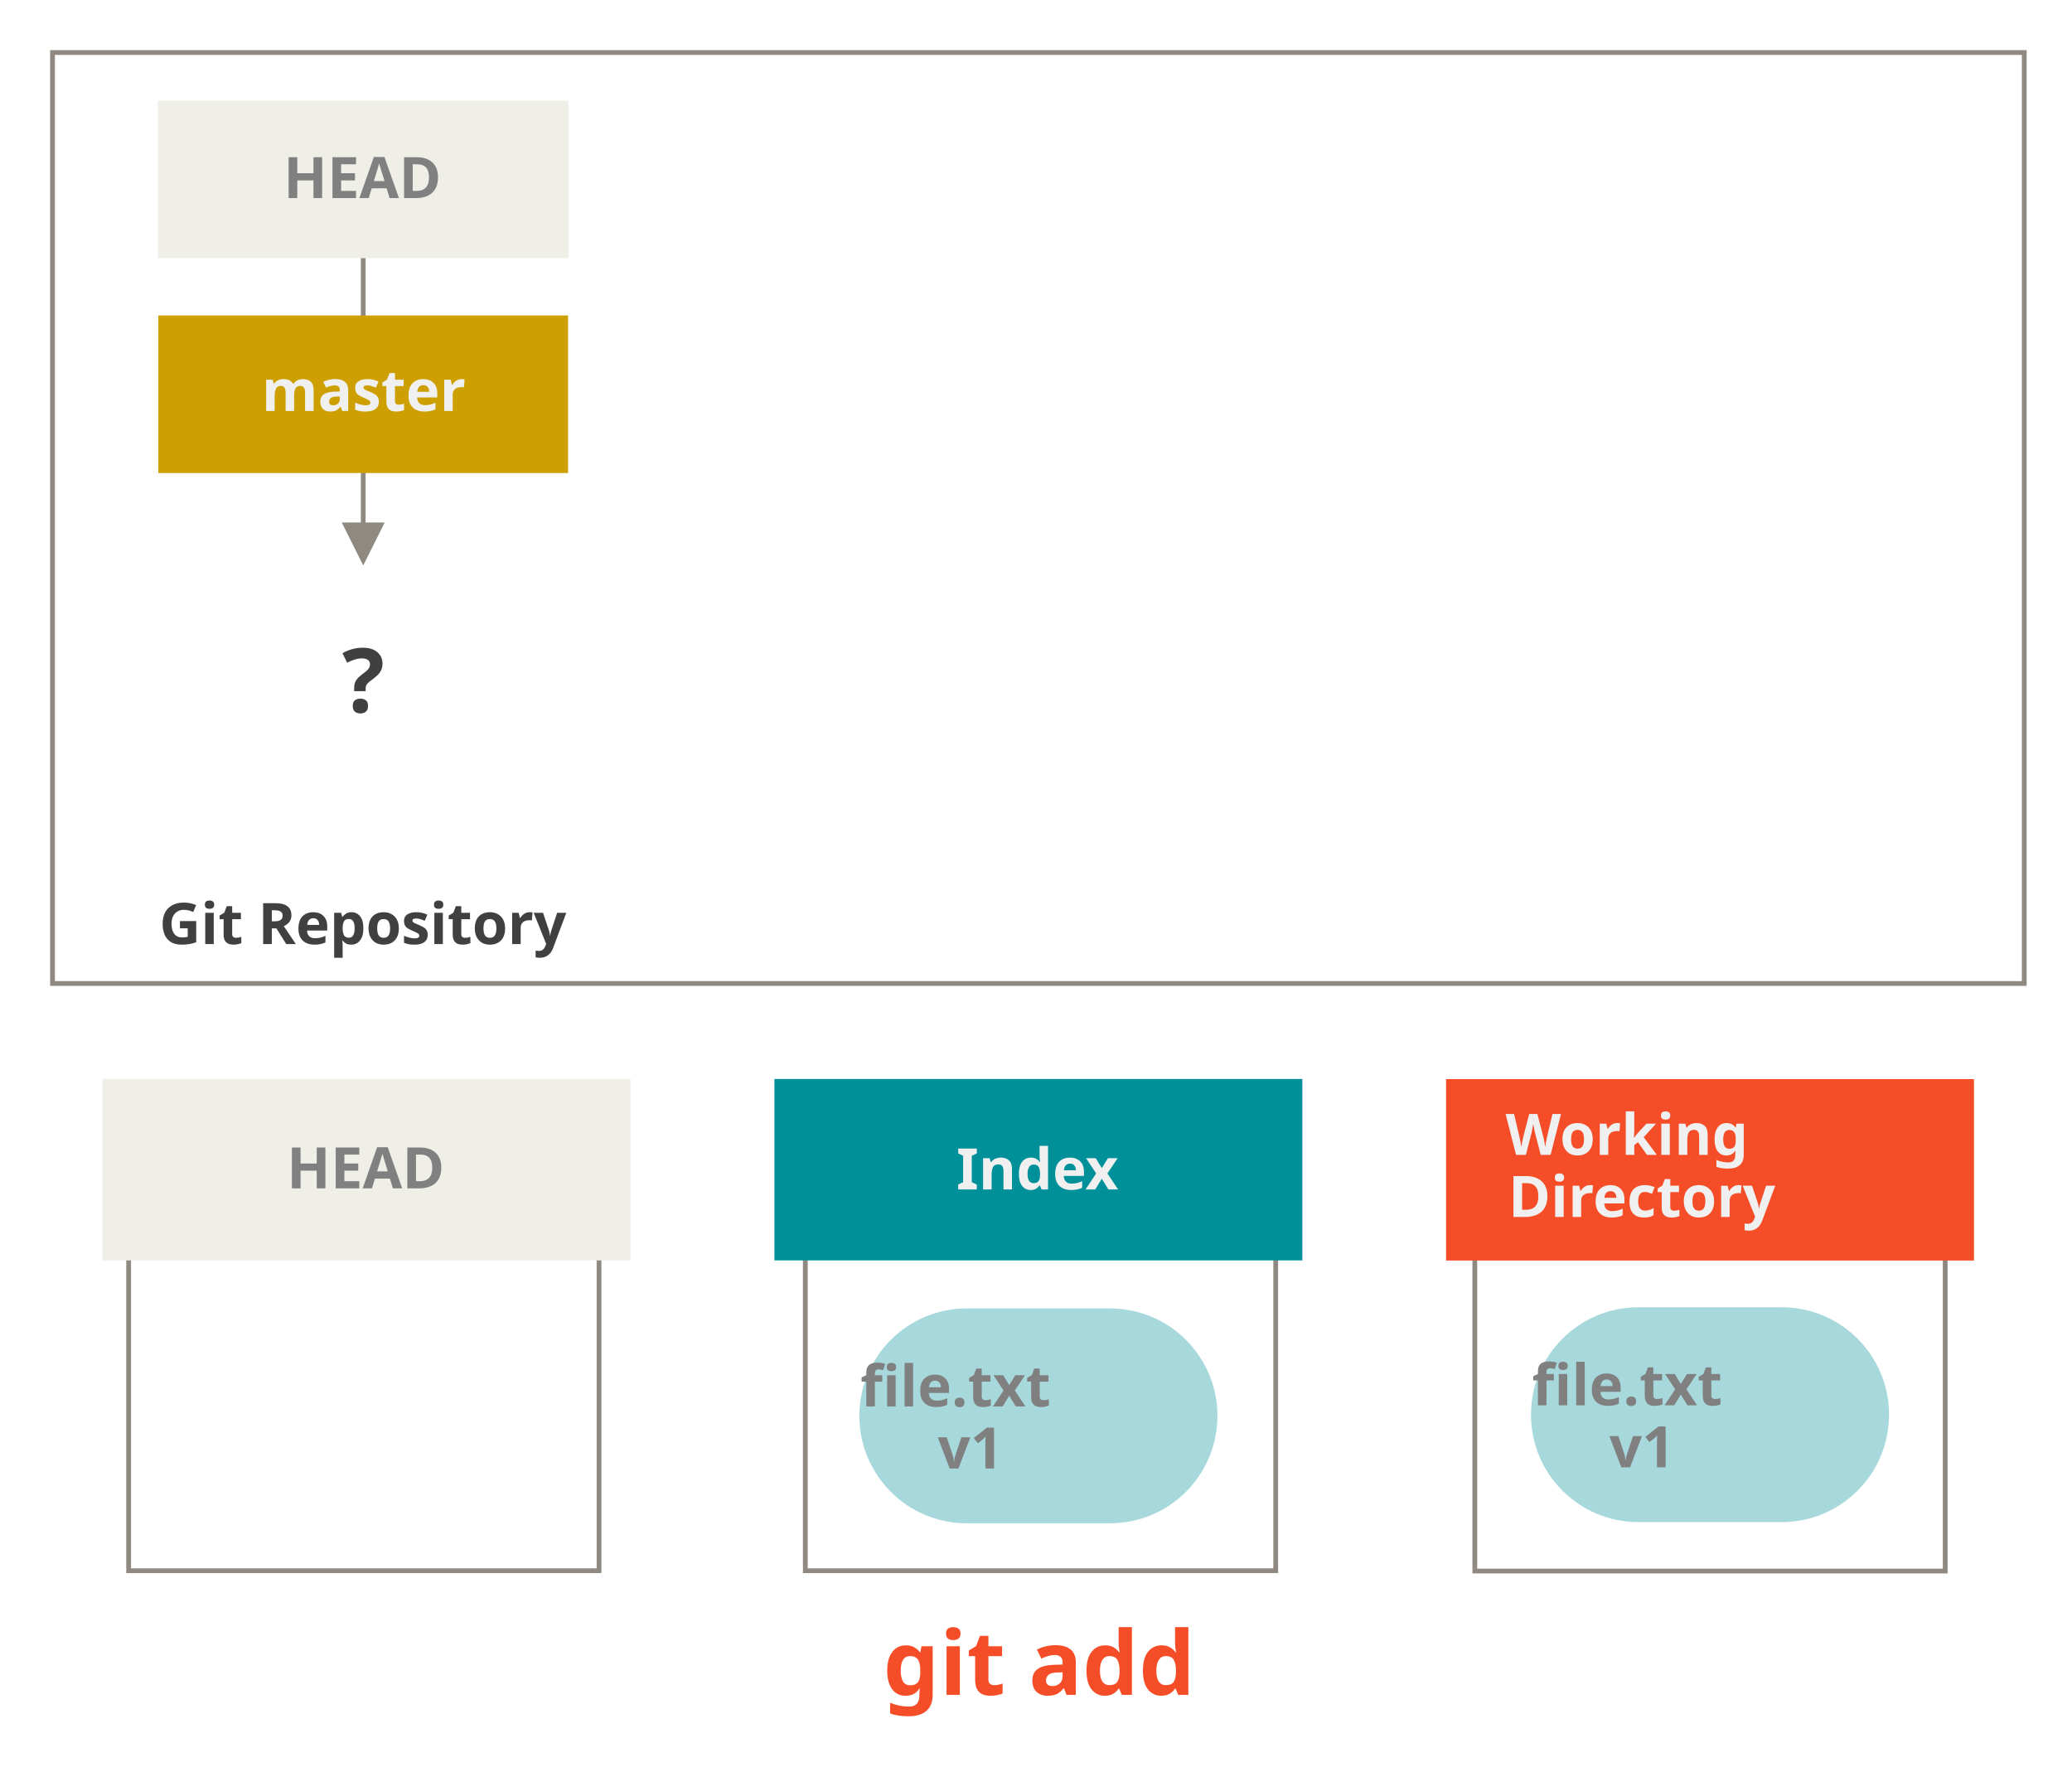
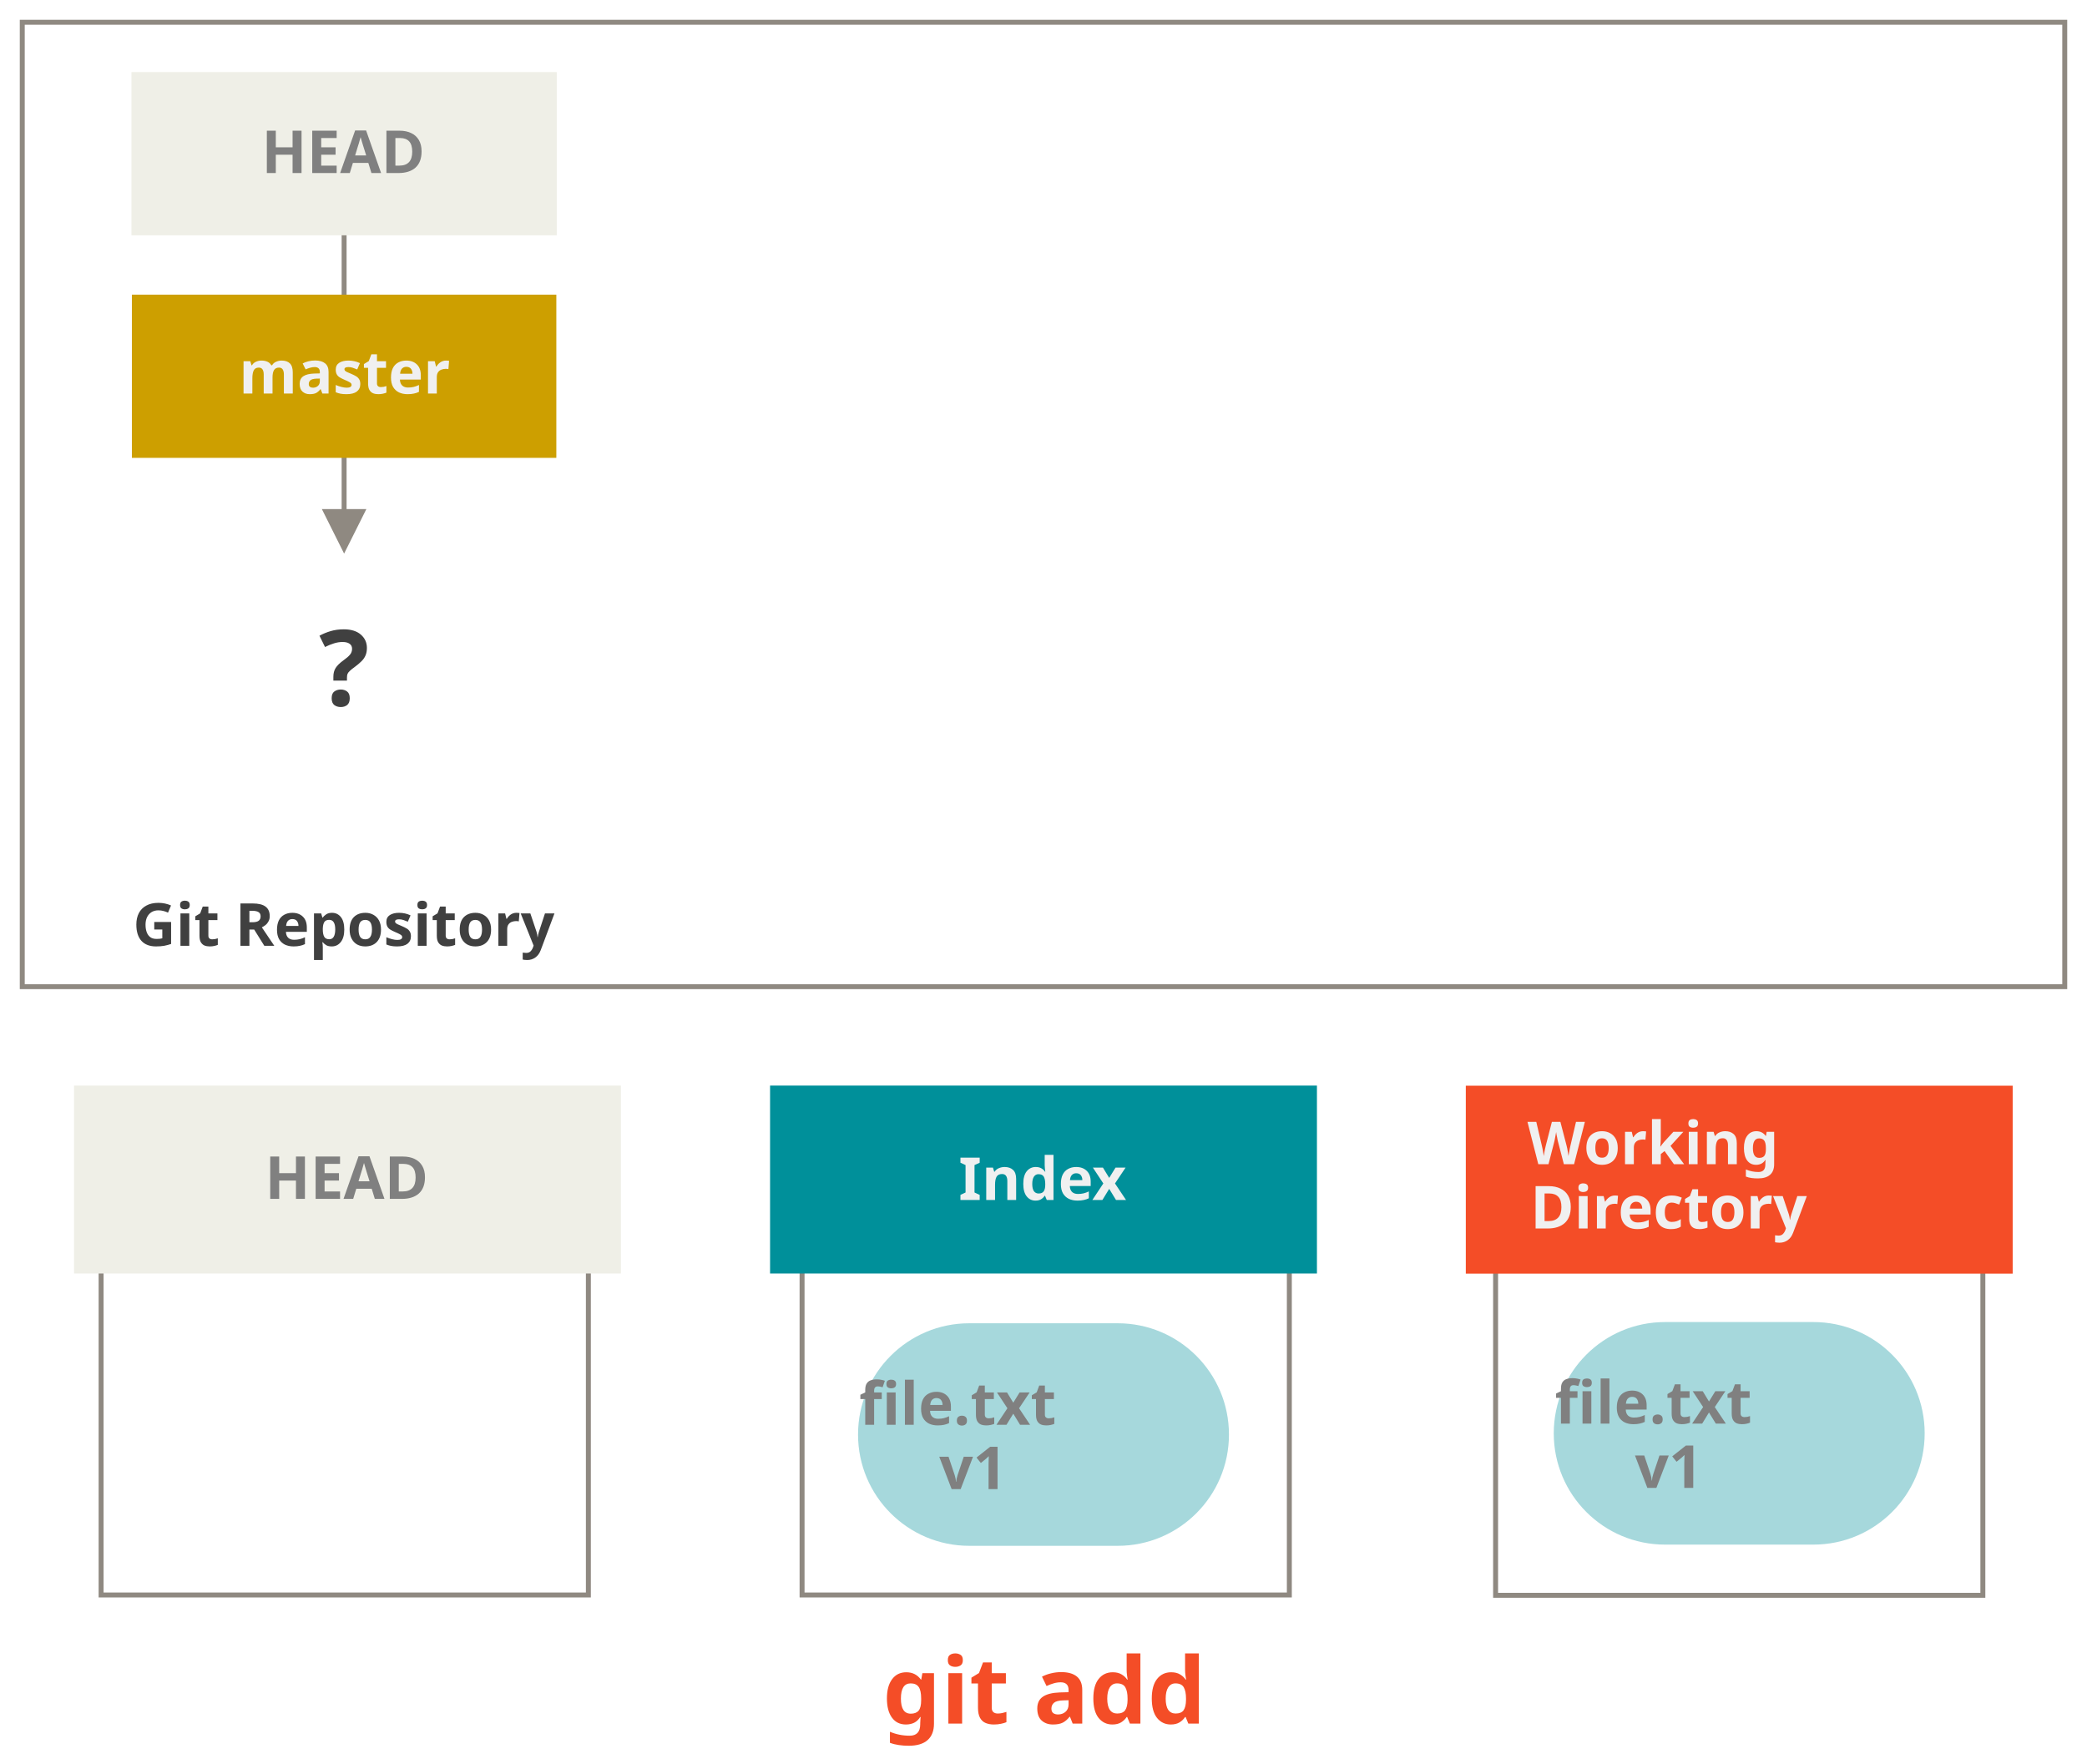
- <svg xmlns="http://www.w3.org/2000/svg" id="svg20798" version="1.1" viewBox="0 0 434 371">
-   <g id="07---Reset-2" fill="none" fill-rule="evenodd">
-     <g id="Rectangle-4-+-other-(2-line)" transform="translate(21 226)">
-       <rect id="Rectangle-4" x="5.943" y="1" width="98.528" height="102" stroke="#8F8981" stroke-linecap="square" />
+ <svg xmlns="http://www.w3.org/2000/svg" id="svg20798" version="1.1" viewBox="0 0 422 356.55">
+   <g id="g2573" transform="translate(-6.5,-6.5)">
+     <g id="Rectangle-4-+-other-(2-line)" transform="translate(21,226)" style="fill-rule:evenodd;fill:none">
+       <rect id="Rectangle-4" x="5.943" y="1" width="98.528" height="102" style="stroke-linecap:square;stroke:#8f8981" />
      <g id="other-(2-line)">
        <g id="g20753" transform="translate(.47163)">
-           <rect id="rect20748" width="110.58" height="38" fill="#EFEFE7" />
+           <rect id="rect20748" width="110.58" height="38" style="fill:#efefe7" />
          <text id="master-4" transform="translate(-.17034 .88075)" font-size="12px" font-weight="700" style="fill:#979797;font-family:'Source Code Pro';font-size:12px;font-weight:700;text-anchor:middle">
            <tspan id="tspan20750" x="55.29" y="22.031" style="fill:gray">HEAD</tspan>
          </text>
        </g>
      </g>
    </g>
-     <rect id="Rectangle-7" x="11" y="11" width="413" height="195" stroke="#8F8981" stroke-linecap="square" />
-     <text id="git-add" transform="translate(11.183)" font-size="12px" font-weight="700" style="fill:#f44d27;font-family:'Source Code Pro';font-feature-settings:normal;font-size:18.667px;font-variant-caps:normal;font-variant-ligatures:normal;font-variant-numeric:normal;font-weight:600;text-align:center;text-anchor:middle">
+     <rect id="Rectangle-7" x="11" y="11" width="413" height="195" style="fill:none;stroke-linecap:square;stroke:#8f8981" />
+     <text id="git-add" transform="translate(11.183)" font-size="12px" font-weight="700" style="fill-rule:evenodd;fill:#f44d27;font-family:'Source Code Pro';font-feature-settings:normal;font-size:18.667px;font-variant-caps:normal;font-variant-ligatures:normal;font-variant-numeric:normal;font-weight:600;text-align:center;text-anchor:middle">
      <tspan id="tspan20794" x="206.5" y="355" style="fill:#f44d27;font-family:'Source Code Pro';font-feature-settings:normal;font-size:18.667px;font-variant-caps:normal;font-variant-ligatures:normal;font-variant-numeric:normal;font-weight:600;text-align:center;text-anchor:middle">git add</tspan>
    </text>
-     <g id="g20534" transform="translate(-.01315 .06428)">
+     <g id="g20534" transform="translate(-.01315 .06428)" style="fill-rule:evenodd;fill:none">
      <rect id="Rectangle-6-5" transform="translate(301.98,226)" x="6.948" y="1" width="98.528" height="102" style="fill:none;stroke-linecap:square;stroke:#8f8981" />
      <g id="g20484" transform="translate(320.69,273.75)">
        <rect id="Rectangle-1-2" width="75" height="45" rx="22.5" ry="22.5" style="fill-opacity:.35;fill:#00909a" />
        <text id="text20476" transform="translate(-431.19,-217.97)" x="468.5" y="238.5" style="fill:gray;font-family:'Source Code Pro';font-feature-settings:normal;font-size:12px;font-variant-caps:normal;font-variant-ligatures:normal;font-variant-numeric:normal;font-weight:bold;letter-spacing:0px;line-height:13px;text-align:center;text-anchor:middle;word-spacing:0px" xml:space="preserve">
          <tspan id="tspan20474" x="468.5" y="238.5">file.txt</tspan>
          <tspan id="tspan20478" x="468.5" y="251.5">v1</tspan>
        </text>
      </g>
      <g id="g20472" transform="translate(-73.975,-4.2292)">
        <g id="ref-(2-line)-0" transform="translate(376.88,230.19)">
          <rect id="Rectangle-2-4" width="110.58" height="38" style="fill:#f44d27" />
        </g>
        <text id="text20453" transform="translate(-56.635,117.41)" x="488.553" y="128.651" style="fill:#f0f0f0;font-family:'Source Code Pro';font-feature-settings:normal;font-size:12px;font-variant-caps:normal;font-variant-ligatures:normal;font-variant-numeric:normal;font-weight:bold;letter-spacing:0px;line-height:10px;text-align:center;text-anchor:middle;word-spacing:0px" xml:space="preserve">
          <tspan id="tspan20451" x="488.553" y="128.651" style="fill:#f0f0f0;line-height:13px">Working</tspan>
          <tspan id="tspan20455" x="488.553" y="141.651" style="fill:#f0f0f0;line-height:13px">Directory</tspan>
        </text>
      </g>
    </g>
-     <g id="g21470">
-       <g id="Rectangle-5-+-symref-(2-line)" transform="translate(162 226)">
-         <rect id="Rectangle-5" x="6.682" y="1" width="98.528" height="102" stroke="#8F8981" stroke-linecap="square" />
+     <g id="g21470" style="fill-rule:evenodd;fill:none">
+       <g id="Rectangle-5-+-symref-(2-line)" transform="translate(162,226)">
+         <rect id="Rectangle-5" x="6.682" y="1" width="98.528" height="102" style="stroke-linecap:square;stroke:#8f8981" />
        <g id="symref-(2-line)" transform="translate(.20995)">
-           <rect id="rect20739" width="110.58" height="38" fill="#00909A" />
+           <rect id="rect20739" width="110.58" height="38" style="fill:#00909a" />
          <text id="text20743" transform="translate(-.21834 2.134)" font-size="12px" font-weight="700" style="fill:#979797;font-family:'Source Code Pro';font-size:12px;font-weight:700;text-anchor:middle">
            <tspan id="tspan20741" x="55.29" y="21" style="fill:#f0f0f0">Index</tspan>
          </text>
        </g>
      </g>
-       <g id="g20484-0" transform="translate(180 274.06)">
+       <g id="g20484-0" transform="translate(180,274.06)">
        <rect id="Rectangle-1-2-5" width="75" height="45" rx="22.5" ry="22.5" style="fill-opacity:.35;fill:#00909a" />
        <text id="text20476-2" transform="translate(-431.19,-217.97)" x="468.5" y="238.5" style="fill:gray;font-family:'Source Code Pro';font-feature-settings:normal;font-size:12px;font-variant-caps:normal;font-variant-ligatures:normal;font-variant-numeric:normal;font-weight:bold;letter-spacing:0px;line-height:13px;text-align:center;text-anchor:middle;word-spacing:0px" xml:space="preserve">
          <tspan id="tspan20474-4" x="468.5" y="238.5">file.txt</tspan>
          <tspan id="tspan20478-8" x="468.5" y="251.5">v1</tspan>
        </text>
      </g>
    </g>
-   </g>
-   <text id="?-0" transform="translate(-130.38 -5.1566)" font-size="12px" font-weight="700" style="fill:#404040;font-family:'Source Code Pro';font-feature-settings:normal;font-size:18.667px;font-variant-caps:normal;font-variant-ligatures:normal;font-variant-numeric:normal;font-weight:bold;text-align:center;text-anchor:middle">
-     <tspan id="tspan20369" x="206.5" y="154.34" style="fill:#404040;font-family:'Source Code Pro';font-feature-settings:normal;font-size:18.667px;font-variant-caps:normal;font-variant-ligatures:normal;font-variant-numeric:normal;font-weight:bold;text-align:center;text-anchor:middle">?</tspan>
-   </text>
-   <text id="Git-Repository-0" transform="translate(-130.51 -4.2613)" font-size="12px" font-weight="700" style="fill:#404040;font-family:'Source Code Pro';font-size:12px;font-weight:700;text-anchor:middle">
-     <tspan id="tspan20373" x="206.5" y="202" style="fill:#404040">Git Repository</tspan>
-   </text>
-   <g id="Line-+-symref-+-goldref-3" transform="translate(33.167 21.077)" style="fill-rule:evenodd;fill:none">
-     <path id="Line-7" transform="translate(-.5865 1.3)" d="m43 87.058v-67.116h1v67.116h4l-4.5 9-4.5-9z" style="fill-rule:nonzero;fill:#8f8981" />
-     <g id="other-4" transform="translate(-.0865)">
-       <rect id="rect21609" width="86" height="33" style="fill-rule:evenodd;fill:#efefe7" />
-       <text id="text21613" transform="translate(-.17034 -.588)" font-size="12px" font-weight="700" style="fill:#979797;font-family:'Source Code Pro';font-size:12px;font-weight:700;text-anchor:middle">
-         <tspan id="tspan21611" x="43" y="21" style="fill:gray">HEAD</tspan>
-       </text>
-     </g>
-     <g id="goldref-2" transform="translate(0,45)">
-       <rect id="Rectangle-3-1" transform="scale(.79469 1)" width="108" height="33" style="fill-rule:evenodd;fill:#cd9f00" />
-       <text id="master-2-1" transform="translate(-10.987)" font-size="12px" font-weight="700" style="fill:#979797;font-family:'Source Code Pro';font-size:12px;font-weight:700;text-anchor:middle">
-         <tspan id="tspan21617" x="54" y="20" style="fill:#f0f0f0">master</tspan>
-       </text>
+     <text id="?-0" transform="translate(-130.38,-5.1566)" font-size="12px" font-weight="700" style="fill:#404040;font-family:'Source Code Pro';font-feature-settings:normal;font-size:21.333px;font-variant-caps:normal;font-variant-ligatures:normal;font-variant-numeric:normal;font-weight:600;text-align:center;text-anchor:middle">
+       <tspan id="tspan20369" x="206.5" y="154.34" style="fill:#404040;font-family:'Source Code Pro';font-feature-settings:normal;font-size:21.333px;font-variant-caps:normal;font-variant-ligatures:normal;font-variant-numeric:normal;font-weight:600;text-align:center;text-anchor:middle">?</tspan>
+     </text>
+     <text id="Git-Repository-0" transform="translate(-130.51,-4.2613)" font-size="12px" font-weight="700" style="fill:#404040;font-family:'Source Code Pro';font-size:12px;font-weight:700;text-anchor:middle">
+       <tspan id="tspan20373" x="206.5" y="202" style="fill:#404040">Git Repository</tspan>
+     </text>
+     <g id="g2486">
+       <g id="Line-+-symref-+-goldref-3" transform="translate(33.167,21.077)" style="fill-rule:evenodd;fill:none">
+         <path id="Line-7" transform="translate(-.5865 1.3)" d="m43 87.058v-67.116h1v67.116h4l-4.5 9-4.5-9z" style="fill-rule:nonzero;fill:#8f8981" />
+         <g id="other-4" transform="translate(-.0865)">
+           <rect id="rect21609" width="86" height="33" style="fill-rule:evenodd;fill:#efefe7" />
+           <text id="text21613" transform="translate(-.17034 -.588)" font-size="12px" font-weight="700" style="fill:#979797;font-family:'Source Code Pro';font-size:12px;font-weight:700;text-anchor:middle">
+             <tspan id="tspan21611" x="43" y="21" style="fill:gray">HEAD</tspan>
+           </text>
+         </g>
+         <g id="goldref-2" transform="translate(0,45)">
+           <rect id="Rectangle-3-1" transform="scale(.79469 1)" width="108" height="33" style="fill-rule:evenodd;fill:#cd9f00" />
+           <text id="master-2-1" transform="translate(-10.987)" font-size="12px" font-weight="700" style="fill:#979797;font-family:'Source Code Pro';font-size:12px;font-weight:700;text-anchor:middle">
+             <tspan id="tspan21617" x="54" y="20" style="fill:#f0f0f0">master</tspan>
+           </text>
+         </g>
+       </g>
    </g>
  </g>
</svg>
